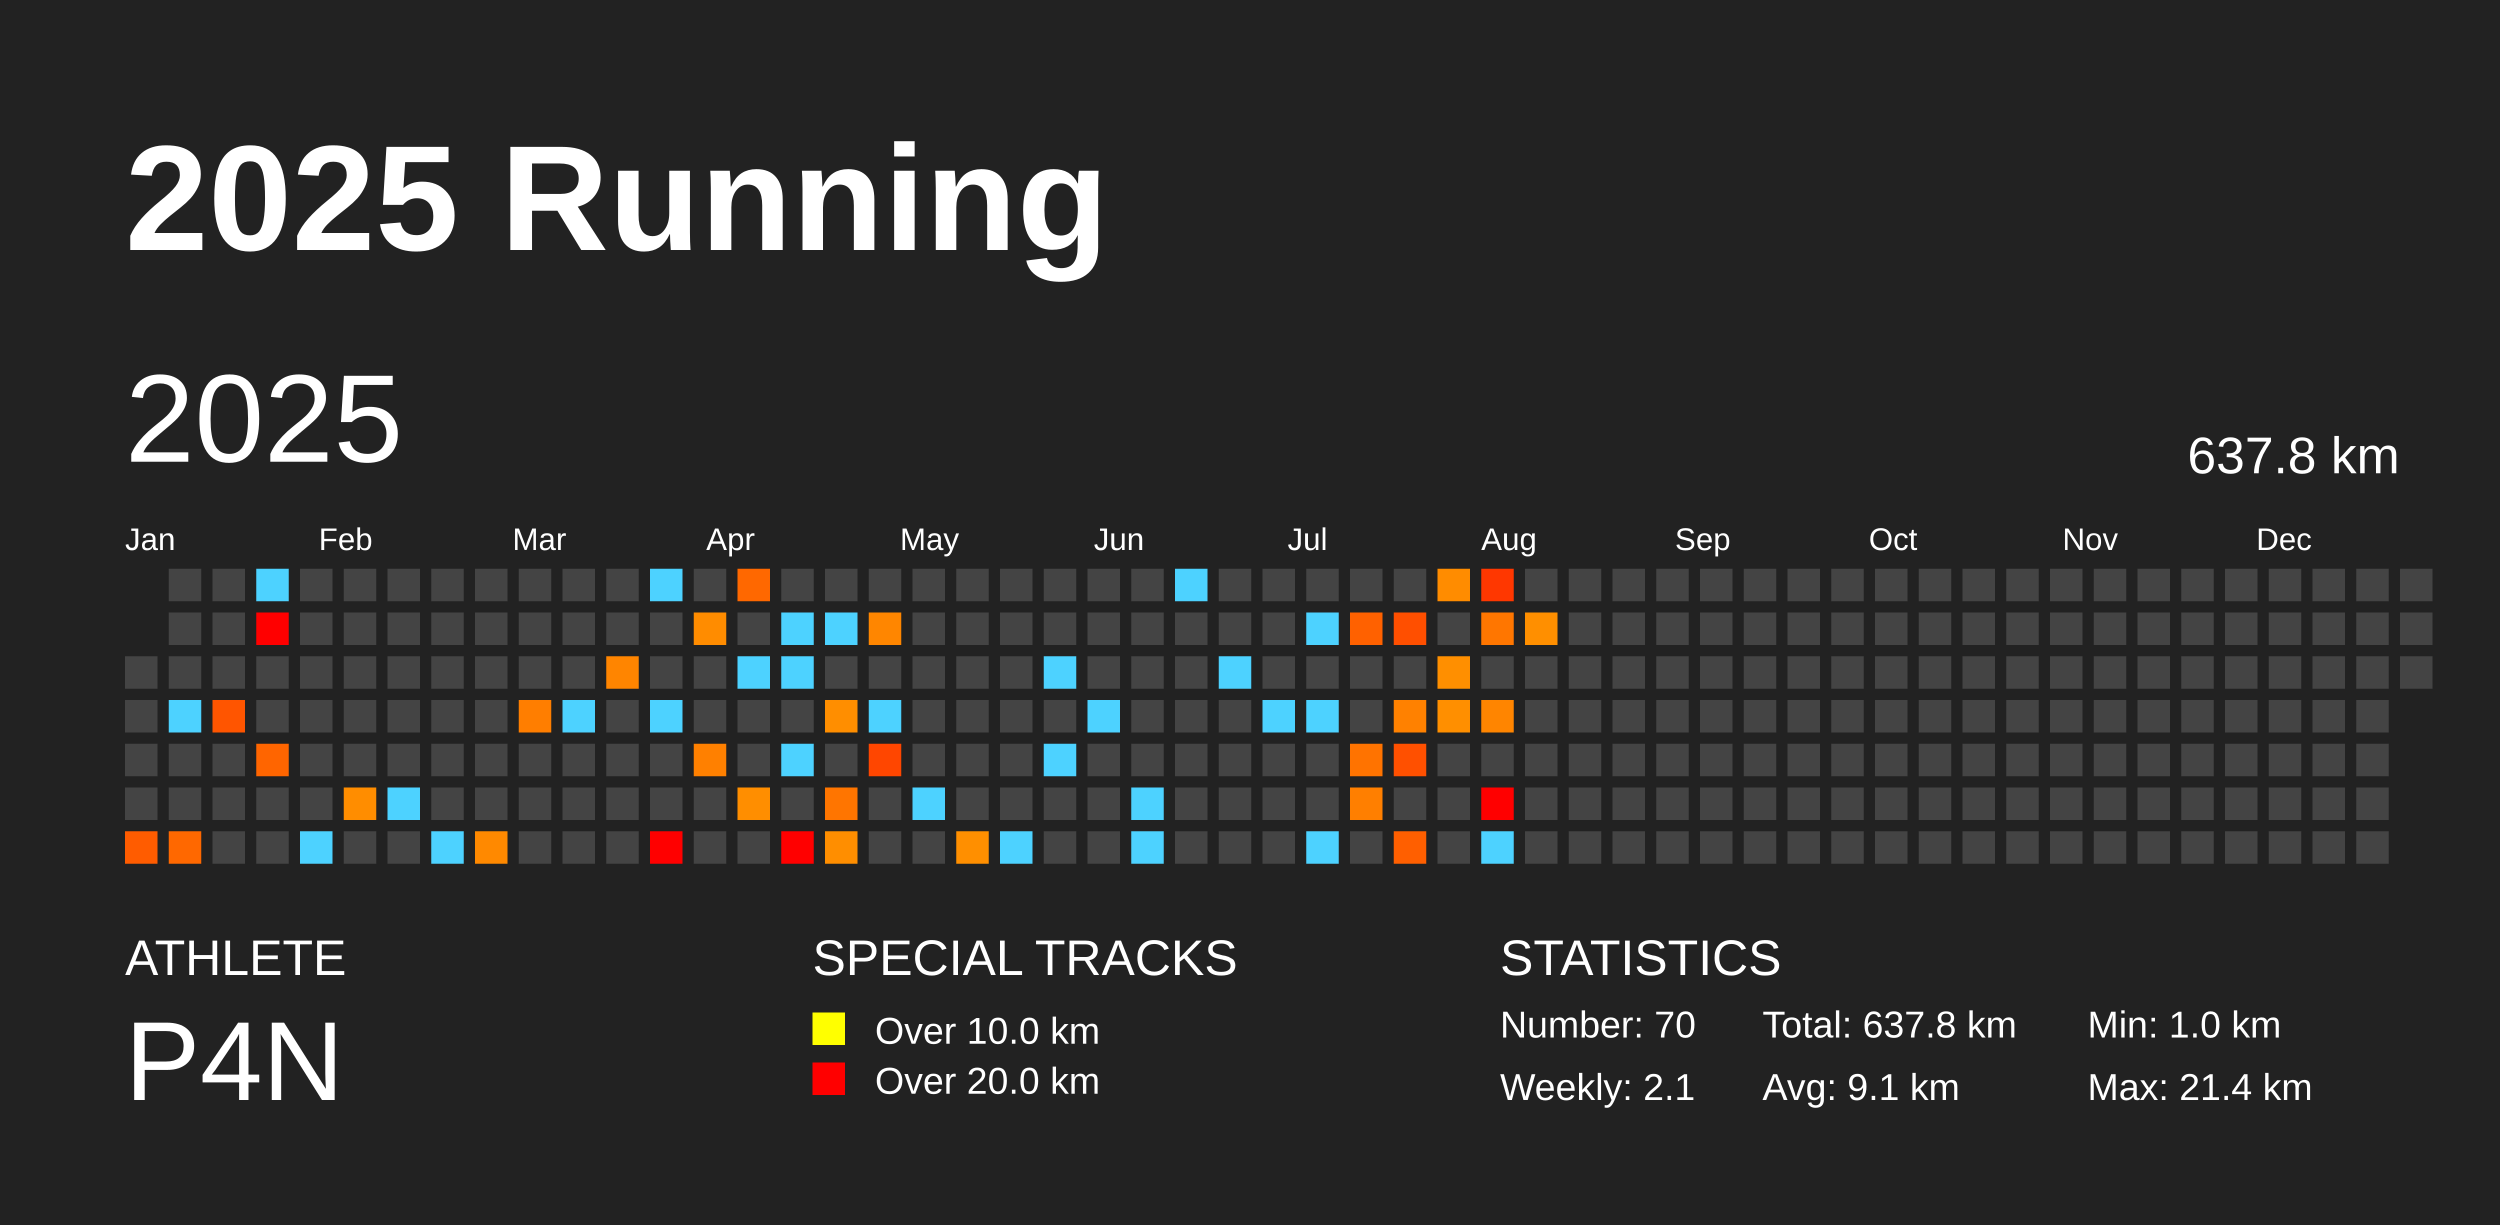
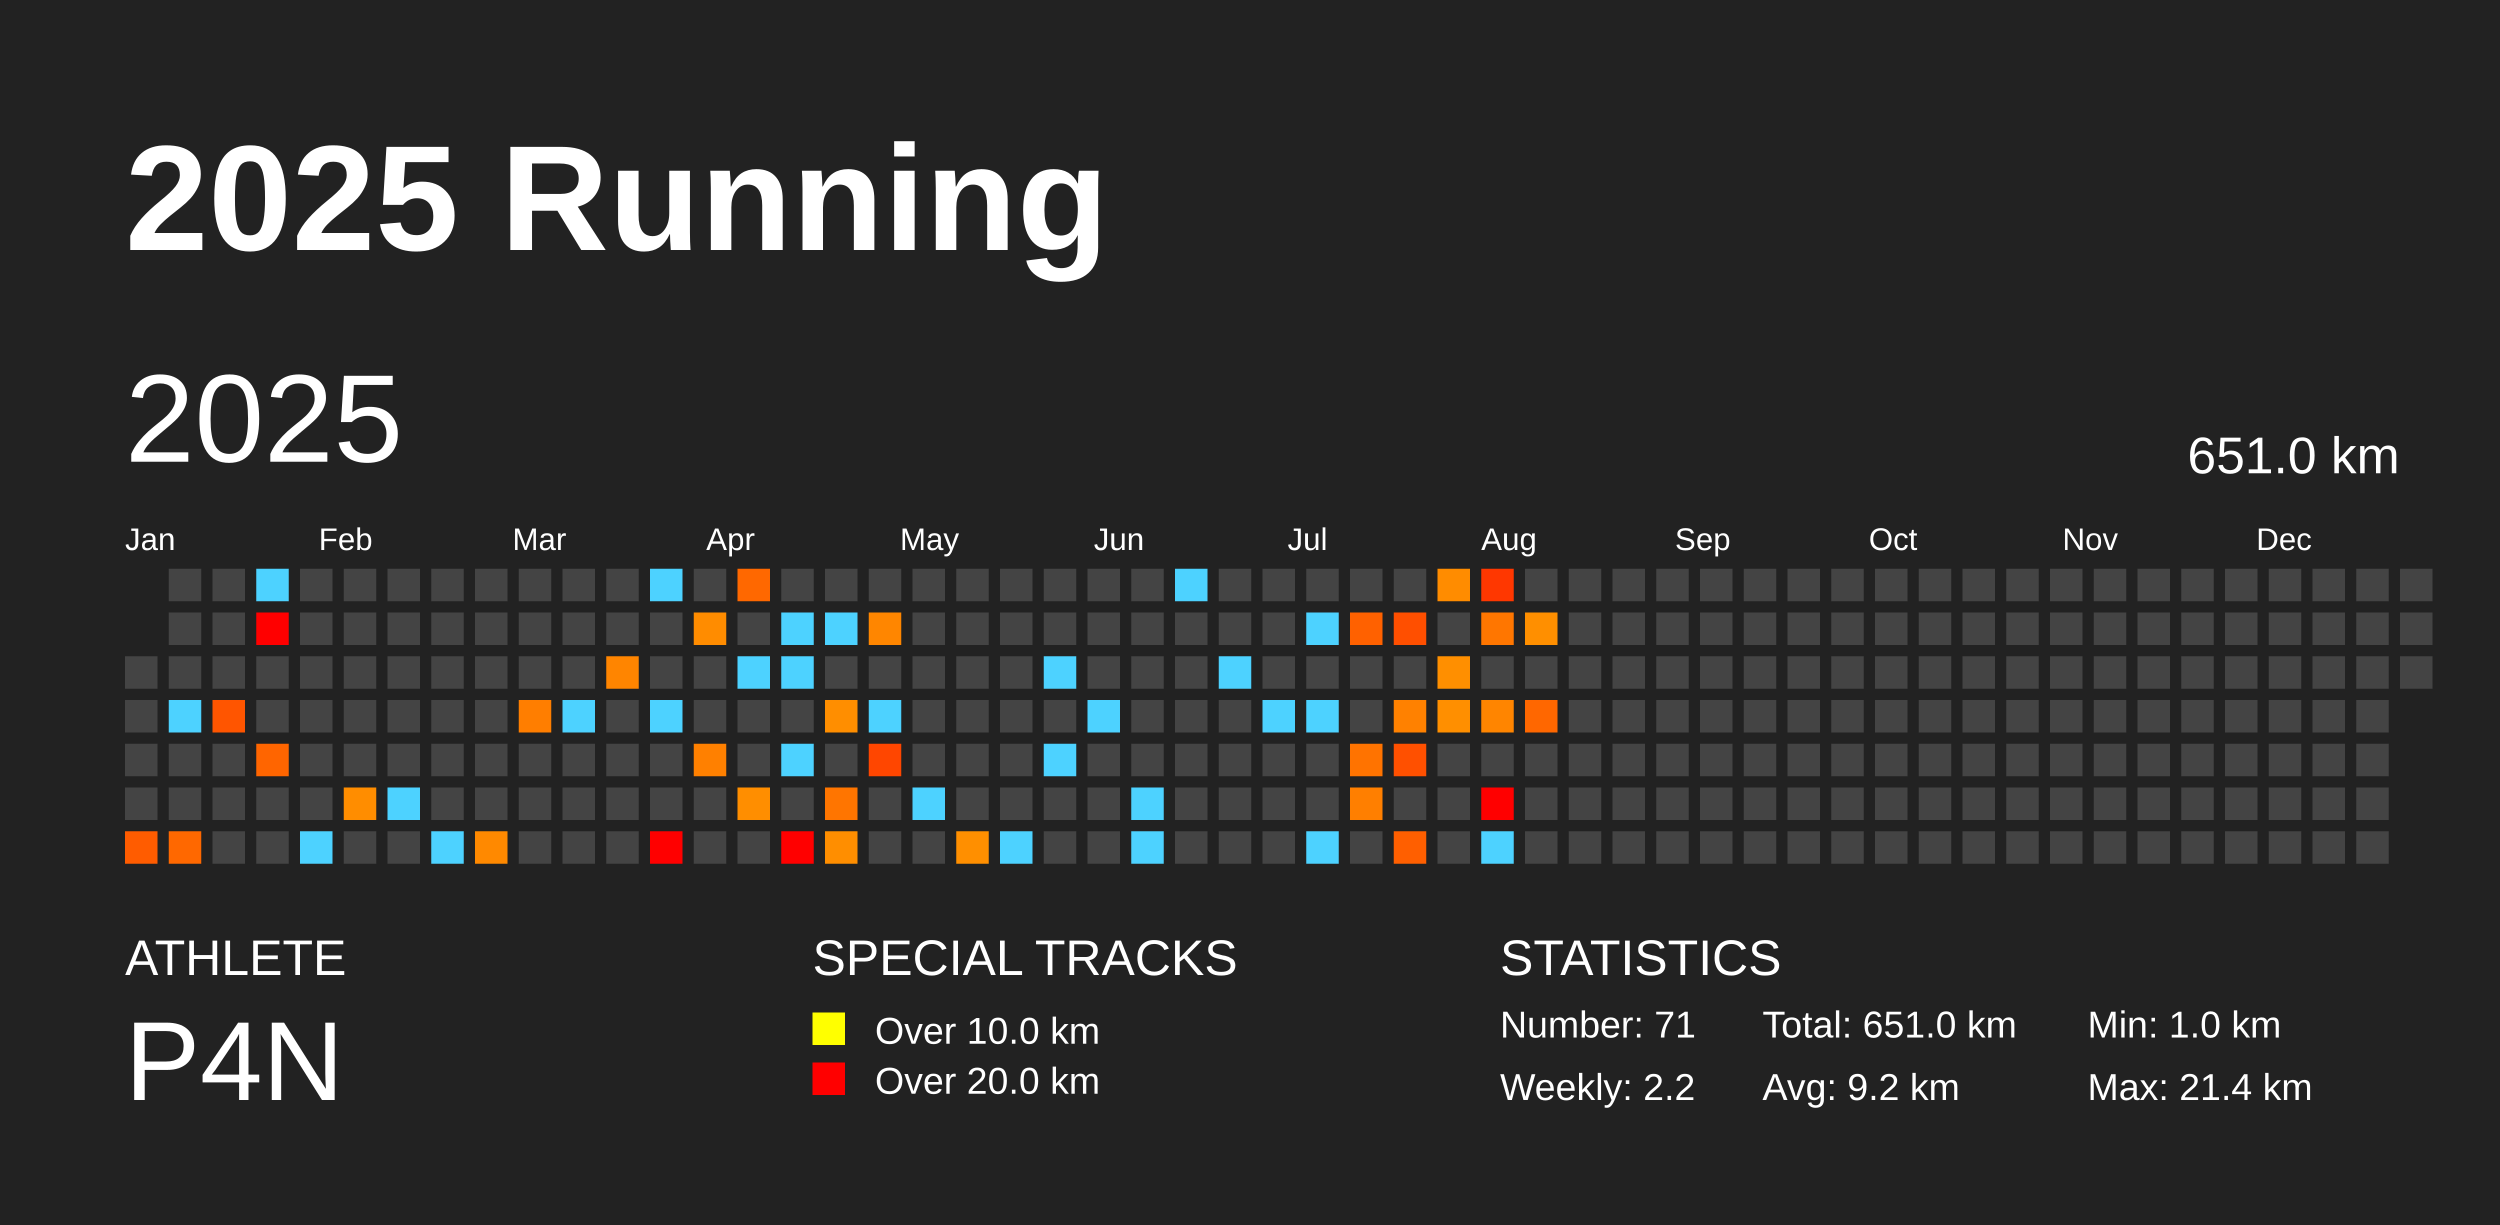
<svg xmlns="http://www.w3.org/2000/svg" baseProfile="full" height="98mm" version="1.1" viewBox="0,0,200,98" width="200mm">
  <defs />
  <rect fill="#222222" height="98" width="200" x="0" y="0" />
  <text fill="#FFFFFF" style="font-size:12px; font-family:Arial; font-weight:bold;" x="10" y="20">2025 Running</text>
  <text fill="#FFFFFF" style="font-size:4px; font-family:Arial" x="10" y="78">ATHLETE</text>
  <text fill="#FFFFFF" style="font-size:9px; font-family:Arial" x="10" y="88">P4N</text>
  <text fill="#FFFFFF" style="font-size:4px; font-family:Arial" x="65" y="78">SPECIAL TRACKS</text>
  <rect fill="yellow" height="2.6" width="2.6" x="65" y="81" />
  <text fill="#FFFFFF" style="font-size:3px; font-family:Arial" x="70" y="83.5">Over 10.0 km</text>
  <rect fill="red" height="2.6" width="2.6" x="65" y="85" />
  <text fill="#FFFFFF" style="font-size:3px; font-family:Arial" x="70" y="87.5">Over 20.0 km</text>
  <text fill="#FFFFFF" style="font-size:4px; font-family:Arial" x="120" y="78">STATISTICS</text>
-   <text fill="#FFFFFF" style="font-size:3px; font-family:Arial" x="120" y="83">Number: 70</text>
-   <text fill="#FFFFFF" style="font-size:3px; font-family:Arial" x="120" y="88">Weekly: 2.1</text>
-   <text fill="#FFFFFF" style="font-size:3px; font-family:Arial" x="141" y="83">Total: 637.8 km</text>
-   <text fill="#FFFFFF" style="font-size:3px; font-family:Arial" x="141" y="88">Avg: 9.1 km</text>
+   <text fill="#FFFFFF" style="font-size:3px; font-family:Arial" x="120" y="83">Number: 71</text>
+   <text fill="#FFFFFF" style="font-size:3px; font-family:Arial" x="120" y="88">Weekly: 2.2</text>
+   <text fill="#FFFFFF" style="font-size:3px; font-family:Arial" x="141" y="83">Total: 651.0 km</text>
+   <text fill="#FFFFFF" style="font-size:3px; font-family:Arial" x="141" y="88">Avg: 9.2 km</text>
  <text fill="#FFFFFF" style="font-size:3px; font-family:Arial" x="167" y="83">Min: 1.0 km</text>
  <text fill="#FFFFFF" style="font-size:3px; font-family:Arial" x="167" y="88">Max: 21.4 km</text>
  <text dominant-baseline="hanging" fill="#FFFFFF" style="font-size:10.0px; font-family:Arial;" x="10" y="30">2025</text>
-   <text dominant-baseline="hanging" fill="#FFFFFF" style="font-size:4.125px; font-family:Arial;" x="175" y="35">637.8 km</text>
+   <text dominant-baseline="hanging" fill="#FFFFFF" style="font-size:4.125px; font-family:Arial;" x="175" y="35">651.0 km</text>
  <text fill="#FFFFFF" style="font-size:2.5px; font-family:Arial" x="10.0" y="44">Jan</text>
  <text fill="#FFFFFF" style="font-size:2.5px; font-family:Arial" x="25.5" y="44">Feb</text>
  <text fill="#FFFFFF" style="font-size:2.5px; font-family:Arial" x="41.0" y="44">Mar</text>
  <text fill="#FFFFFF" style="font-size:2.5px; font-family:Arial" x="56.5" y="44">Apr</text>
  <text fill="#FFFFFF" style="font-size:2.5px; font-family:Arial" x="72.0" y="44">May</text>
  <text fill="#FFFFFF" style="font-size:2.5px; font-family:Arial" x="87.5" y="44">Jun</text>
  <text fill="#FFFFFF" style="font-size:2.5px; font-family:Arial" x="103.0" y="44">Jul</text>
  <text fill="#FFFFFF" style="font-size:2.5px; font-family:Arial" x="118.5" y="44">Aug</text>
  <text fill="#FFFFFF" style="font-size:2.5px; font-family:Arial" x="134.0" y="44">Sep</text>
  <text fill="#FFFFFF" style="font-size:2.5px; font-family:Arial" x="149.5" y="44">Oct</text>
  <text fill="#FFFFFF" style="font-size:2.5px; font-family:Arial" x="165.0" y="44">Nov</text>
  <text fill="#FFFFFF" style="font-size:2.5px; font-family:Arial" x="180.5" y="44">Dec</text>
  <rect fill="#444444" height="2.6" width="2.6" x="10.0" y="52.5" />
  <rect fill="#444444" height="2.6" width="2.6" x="10.0" y="56.0" />
  <rect fill="#444444" height="2.6" width="2.6" x="10.0" y="59.5" />
  <rect fill="#444444" height="2.6" width="2.6" x="10.0" y="63.0" />
  <rect fill="#ff5c00" height="2.6" width="2.6" x="10.0" y="66.5" />
  <rect fill="#444444" height="2.6" width="2.6" x="13.5" y="45.5" />
  <rect fill="#444444" height="2.6" width="2.6" x="13.5" y="49.0" />
  <rect fill="#444444" height="2.6" width="2.6" x="13.5" y="52.5" />
  <rect fill="#4dd2ff" height="2.6" width="2.6" x="13.5" y="56.0" />
  <rect fill="#444444" height="2.6" width="2.6" x="13.5" y="59.5" />
  <rect fill="#444444" height="2.6" width="2.6" x="13.5" y="63.0" />
  <rect fill="#ff6800" height="2.6" width="2.6" x="13.5" y="66.5" />
  <rect fill="#444444" height="2.6" width="2.6" x="17.0" y="45.5" />
  <rect fill="#444444" height="2.6" width="2.6" x="17.0" y="49.0" />
  <rect fill="#444444" height="2.6" width="2.6" x="17.0" y="52.5" />
  <rect fill="#ff5500" height="2.6" width="2.6" x="17.0" y="56.0" />
  <rect fill="#444444" height="2.6" width="2.6" x="17.0" y="59.5" />
  <rect fill="#444444" height="2.6" width="2.6" x="17.0" y="63.0" />
  <rect fill="#444444" height="2.6" width="2.6" x="17.0" y="66.5" />
  <rect fill="#4dd2ff" height="2.6" width="2.6" x="20.5" y="45.5" />
  <rect fill="red" height="2.6" width="2.6" x="20.5" y="49.0" />
  <rect fill="#444444" height="2.6" width="2.6" x="20.5" y="52.5" />
  <rect fill="#444444" height="2.6" width="2.6" x="20.5" y="56.0" />
  <rect fill="#ff6500" height="2.6" width="2.6" x="20.5" y="59.5" />
  <rect fill="#444444" height="2.6" width="2.6" x="20.5" y="63.0" />
  <rect fill="#444444" height="2.6" width="2.6" x="20.5" y="66.5" />
  <rect fill="#444444" height="2.6" width="2.6" x="24.0" y="45.5" />
  <rect fill="#444444" height="2.6" width="2.6" x="24.0" y="49.0" />
  <rect fill="#444444" height="2.6" width="2.6" x="24.0" y="52.5" />
  <rect fill="#444444" height="2.6" width="2.6" x="24.0" y="56.0" />
  <rect fill="#444444" height="2.6" width="2.6" x="24.0" y="59.5" />
  <rect fill="#444444" height="2.6" width="2.6" x="24.0" y="63.0" />
  <rect fill="#4dd2ff" height="2.6" width="2.6" x="24.0" y="66.5" />
  <rect fill="#444444" height="2.6" width="2.6" x="27.5" y="45.5" />
  <rect fill="#444444" height="2.6" width="2.6" x="27.5" y="49.0" />
  <rect fill="#444444" height="2.6" width="2.6" x="27.5" y="52.5" />
  <rect fill="#444444" height="2.6" width="2.6" x="27.5" y="56.0" />
  <rect fill="#444444" height="2.6" width="2.6" x="27.5" y="59.5" />
  <rect fill="#ff8d00" height="2.6" width="2.6" x="27.5" y="63.0" />
  <rect fill="#444444" height="2.6" width="2.6" x="27.5" y="66.5" />
  <rect fill="#444444" height="2.6" width="2.6" x="31.0" y="45.5" />
  <rect fill="#444444" height="2.6" width="2.6" x="31.0" y="49.0" />
  <rect fill="#444444" height="2.6" width="2.6" x="31.0" y="52.5" />
  <rect fill="#444444" height="2.6" width="2.6" x="31.0" y="56.0" />
  <rect fill="#444444" height="2.6" width="2.6" x="31.0" y="59.5" />
  <rect fill="#4dd2ff" height="2.6" width="2.6" x="31.0" y="63.0" />
  <rect fill="#444444" height="2.6" width="2.6" x="31.0" y="66.5" />
  <rect fill="#444444" height="2.6" width="2.6" x="34.5" y="45.5" />
  <rect fill="#444444" height="2.6" width="2.6" x="34.5" y="49.0" />
  <rect fill="#444444" height="2.6" width="2.6" x="34.5" y="52.5" />
  <rect fill="#444444" height="2.6" width="2.6" x="34.5" y="56.0" />
  <rect fill="#444444" height="2.6" width="2.6" x="34.5" y="59.5" />
  <rect fill="#444444" height="2.6" width="2.6" x="34.5" y="63.0" />
  <rect fill="#4dd2ff" height="2.6" width="2.6" x="34.5" y="66.5" />
  <rect fill="#444444" height="2.6" width="2.6" x="38.0" y="45.5" />
  <rect fill="#444444" height="2.6" width="2.6" x="38.0" y="49.0" />
  <rect fill="#444444" height="2.6" width="2.6" x="38.0" y="52.5" />
  <rect fill="#444444" height="2.6" width="2.6" x="38.0" y="56.0" />
  <rect fill="#444444" height="2.6" width="2.6" x="38.0" y="59.5" />
  <rect fill="#444444" height="2.6" width="2.6" x="38.0" y="63.0" />
  <rect fill="#ff8900" height="2.6" width="2.6" x="38.0" y="66.5" />
  <rect fill="#444444" height="2.6" width="2.6" x="41.5" y="45.5" />
  <rect fill="#444444" height="2.6" width="2.6" x="41.5" y="49.0" />
  <rect fill="#444444" height="2.6" width="2.6" x="41.5" y="52.5" />
  <rect fill="#ff7e00" height="2.6" width="2.6" x="41.5" y="56.0" />
  <rect fill="#444444" height="2.6" width="2.6" x="41.5" y="59.5" />
  <rect fill="#444444" height="2.6" width="2.6" x="41.5" y="63.0" />
  <rect fill="#444444" height="2.6" width="2.6" x="41.5" y="66.5" />
  <rect fill="#444444" height="2.6" width="2.6" x="45.0" y="45.5" />
  <rect fill="#444444" height="2.6" width="2.6" x="45.0" y="49.0" />
  <rect fill="#444444" height="2.6" width="2.6" x="45.0" y="52.5" />
  <rect fill="#4dd2ff" height="2.6" width="2.6" x="45.0" y="56.0" />
  <rect fill="#444444" height="2.6" width="2.6" x="45.0" y="59.5" />
  <rect fill="#444444" height="2.6" width="2.6" x="45.0" y="63.0" />
  <rect fill="#444444" height="2.6" width="2.6" x="45.0" y="66.5" />
  <rect fill="#444444" height="2.6" width="2.6" x="48.5" y="45.5" />
  <rect fill="#444444" height="2.6" width="2.6" x="48.5" y="49.0" />
  <rect fill="#ff8500" height="2.6" width="2.6" x="48.5" y="52.5" />
  <rect fill="#444444" height="2.6" width="2.6" x="48.5" y="56.0" />
  <rect fill="#444444" height="2.6" width="2.6" x="48.5" y="59.5" />
  <rect fill="#444444" height="2.6" width="2.6" x="48.5" y="63.0" />
  <rect fill="#444444" height="2.6" width="2.6" x="48.5" y="66.5" />
  <rect fill="#4dd2ff" height="2.6" width="2.6" x="52.0" y="45.5" />
  <rect fill="#444444" height="2.6" width="2.6" x="52.0" y="49.0" />
  <rect fill="#444444" height="2.6" width="2.6" x="52.0" y="52.5" />
  <rect fill="#4dd2ff" height="2.6" width="2.6" x="52.0" y="56.0" />
  <rect fill="#444444" height="2.6" width="2.6" x="52.0" y="59.5" />
  <rect fill="#444444" height="2.6" width="2.6" x="52.0" y="63.0" />
  <rect fill="red" height="2.6" width="2.6" x="52.0" y="66.5" />
  <rect fill="#444444" height="2.6" width="2.6" x="55.5" y="45.5" />
  <rect fill="#ff8c00" height="2.6" width="2.6" x="55.5" y="49.0" />
  <rect fill="#444444" height="2.6" width="2.6" x="55.5" y="52.5" />
  <rect fill="#444444" height="2.6" width="2.6" x="55.5" y="56.0" />
  <rect fill="#ff8000" height="2.6" width="2.6" x="55.5" y="59.5" />
  <rect fill="#444444" height="2.6" width="2.6" x="55.5" y="63.0" />
  <rect fill="#444444" height="2.6" width="2.6" x="55.5" y="66.5" />
  <rect fill="#ff6800" height="2.6" width="2.6" x="59.0" y="45.5" />
  <rect fill="#444444" height="2.6" width="2.6" x="59.0" y="49.0" />
  <rect fill="#4dd2ff" height="2.6" width="2.6" x="59.0" y="52.5" />
  <rect fill="#444444" height="2.6" width="2.6" x="59.0" y="56.0" />
  <rect fill="#444444" height="2.6" width="2.6" x="59.0" y="59.5" />
  <rect fill="#ff8e00" height="2.6" width="2.6" x="59.0" y="63.0" />
  <rect fill="#444444" height="2.6" width="2.6" x="59.0" y="66.5" />
  <rect fill="#444444" height="2.6" width="2.6" x="62.5" y="45.5" />
  <rect fill="#4dd2ff" height="2.6" width="2.6" x="62.5" y="49.0" />
  <rect fill="#4dd2ff" height="2.6" width="2.6" x="62.5" y="52.5" />
  <rect fill="#444444" height="2.6" width="2.6" x="62.5" y="56.0" />
  <rect fill="#4dd2ff" height="2.6" width="2.6" x="62.5" y="59.5" />
  <rect fill="#444444" height="2.6" width="2.6" x="62.5" y="63.0" />
  <rect fill="red" height="2.6" width="2.6" x="62.5" y="66.5" />
  <rect fill="#444444" height="2.6" width="2.6" x="66.0" y="45.5" />
  <rect fill="#4dd2ff" height="2.6" width="2.6" x="66.0" y="49.0" />
  <rect fill="#444444" height="2.6" width="2.6" x="66.0" y="52.5" />
  <rect fill="#ff8e00" height="2.6" width="2.6" x="66.0" y="56.0" />
  <rect fill="#444444" height="2.6" width="2.6" x="66.0" y="59.5" />
  <rect fill="#ff7500" height="2.6" width="2.6" x="66.0" y="63.0" />
  <rect fill="#ff8e00" height="2.6" width="2.6" x="66.0" y="66.5" />
  <rect fill="#444444" height="2.6" width="2.6" x="69.5" y="45.5" />
  <rect fill="#ff8600" height="2.6" width="2.6" x="69.5" y="49.0" />
  <rect fill="#444444" height="2.6" width="2.6" x="69.5" y="52.5" />
  <rect fill="#4dd2ff" height="2.6" width="2.6" x="69.5" y="56.0" />
  <rect fill="#ff4600" height="2.6" width="2.6" x="69.5" y="59.5" />
  <rect fill="#444444" height="2.6" width="2.6" x="69.5" y="63.0" />
  <rect fill="#444444" height="2.6" width="2.6" x="69.5" y="66.5" />
  <rect fill="#444444" height="2.6" width="2.6" x="73.0" y="45.5" />
  <rect fill="#444444" height="2.6" width="2.6" x="73.0" y="49.0" />
  <rect fill="#444444" height="2.6" width="2.6" x="73.0" y="52.5" />
  <rect fill="#444444" height="2.6" width="2.6" x="73.0" y="56.0" />
  <rect fill="#444444" height="2.6" width="2.6" x="73.0" y="59.5" />
  <rect fill="#4dd2ff" height="2.6" width="2.6" x="73.0" y="63.0" />
  <rect fill="#444444" height="2.6" width="2.6" x="73.0" y="66.5" />
  <rect fill="#444444" height="2.6" width="2.6" x="76.5" y="45.5" />
  <rect fill="#444444" height="2.6" width="2.6" x="76.5" y="49.0" />
  <rect fill="#444444" height="2.6" width="2.6" x="76.5" y="52.5" />
  <rect fill="#444444" height="2.6" width="2.6" x="76.5" y="56.0" />
  <rect fill="#444444" height="2.6" width="2.6" x="76.5" y="59.5" />
  <rect fill="#444444" height="2.6" width="2.6" x="76.5" y="63.0" />
  <rect fill="#ff8f00" height="2.6" width="2.6" x="76.5" y="66.5" />
  <rect fill="#444444" height="2.6" width="2.6" x="80.0" y="45.5" />
  <rect fill="#444444" height="2.6" width="2.6" x="80.0" y="49.0" />
  <rect fill="#444444" height="2.6" width="2.6" x="80.0" y="52.5" />
  <rect fill="#444444" height="2.6" width="2.6" x="80.0" y="56.0" />
  <rect fill="#444444" height="2.6" width="2.6" x="80.0" y="59.5" />
  <rect fill="#444444" height="2.6" width="2.6" x="80.0" y="63.0" />
  <rect fill="#4dd2ff" height="2.6" width="2.6" x="80.0" y="66.5" />
  <rect fill="#444444" height="2.6" width="2.6" x="83.5" y="45.5" />
  <rect fill="#444444" height="2.6" width="2.6" x="83.5" y="49.0" />
  <rect fill="#4dd2ff" height="2.6" width="2.6" x="83.5" y="52.5" />
  <rect fill="#444444" height="2.6" width="2.6" x="83.5" y="56.0" />
  <rect fill="#4dd2ff" height="2.6" width="2.6" x="83.5" y="59.5" />
  <rect fill="#444444" height="2.6" width="2.6" x="83.5" y="63.0" />
  <rect fill="#444444" height="2.6" width="2.6" x="83.5" y="66.5" />
  <rect fill="#444444" height="2.6" width="2.6" x="87.0" y="45.5" />
  <rect fill="#444444" height="2.6" width="2.6" x="87.0" y="49.0" />
  <rect fill="#444444" height="2.6" width="2.6" x="87.0" y="52.5" />
  <rect fill="#4dd2ff" height="2.6" width="2.6" x="87.0" y="56.0" />
  <rect fill="#444444" height="2.6" width="2.6" x="87.0" y="59.5" />
  <rect fill="#444444" height="2.6" width="2.6" x="87.0" y="63.0" />
  <rect fill="#444444" height="2.6" width="2.6" x="87.0" y="66.5" />
  <rect fill="#444444" height="2.6" width="2.6" x="90.5" y="45.5" />
  <rect fill="#444444" height="2.6" width="2.6" x="90.5" y="49.0" />
  <rect fill="#444444" height="2.6" width="2.6" x="90.5" y="52.5" />
  <rect fill="#444444" height="2.6" width="2.6" x="90.5" y="56.0" />
  <rect fill="#444444" height="2.6" width="2.6" x="90.5" y="59.5" />
  <rect fill="#4dd2ff" height="2.6" width="2.6" x="90.5" y="63.0" />
  <rect fill="#4dd2ff" height="2.6" width="2.6" x="90.5" y="66.5" />
  <rect fill="#4dd2ff" height="2.6" width="2.6" x="94.0" y="45.5" />
  <rect fill="#444444" height="2.6" width="2.6" x="94.0" y="49.0" />
  <rect fill="#444444" height="2.6" width="2.6" x="94.0" y="52.5" />
  <rect fill="#444444" height="2.6" width="2.6" x="94.0" y="56.0" />
  <rect fill="#444444" height="2.6" width="2.6" x="94.0" y="59.5" />
  <rect fill="#444444" height="2.6" width="2.6" x="94.0" y="63.0" />
  <rect fill="#444444" height="2.6" width="2.6" x="94.0" y="66.5" />
  <rect fill="#444444" height="2.6" width="2.6" x="97.5" y="45.5" />
  <rect fill="#444444" height="2.6" width="2.6" x="97.5" y="49.0" />
  <rect fill="#4dd2ff" height="2.6" width="2.6" x="97.5" y="52.5" />
  <rect fill="#444444" height="2.6" width="2.6" x="97.5" y="56.0" />
  <rect fill="#444444" height="2.6" width="2.6" x="97.5" y="59.5" />
  <rect fill="#444444" height="2.6" width="2.6" x="97.5" y="63.0" />
  <rect fill="#444444" height="2.6" width="2.6" x="97.5" y="66.5" />
  <rect fill="#444444" height="2.6" width="2.6" x="101.0" y="45.5" />
  <rect fill="#444444" height="2.6" width="2.6" x="101.0" y="49.0" />
  <rect fill="#444444" height="2.6" width="2.6" x="101.0" y="52.5" />
  <rect fill="#4dd2ff" height="2.6" width="2.6" x="101.0" y="56.0" />
  <rect fill="#444444" height="2.6" width="2.6" x="101.0" y="59.5" />
  <rect fill="#444444" height="2.6" width="2.6" x="101.0" y="63.0" />
  <rect fill="#444444" height="2.6" width="2.6" x="101.0" y="66.5" />
  <rect fill="#444444" height="2.6" width="2.6" x="104.5" y="45.5" />
  <rect fill="#4dd2ff" height="2.6" width="2.6" x="104.5" y="49.0" />
  <rect fill="#444444" height="2.6" width="2.6" x="104.5" y="52.5" />
  <rect fill="#4dd2ff" height="2.6" width="2.6" x="104.5" y="56.0" />
  <rect fill="#444444" height="2.6" width="2.6" x="104.5" y="59.5" />
  <rect fill="#444444" height="2.6" width="2.6" x="104.5" y="63.0" />
  <rect fill="#4dd2ff" height="2.6" width="2.6" x="104.5" y="66.5" />
  <rect fill="#444444" height="2.6" width="2.6" x="108.0" y="45.5" />
  <rect fill="#ff6100" height="2.6" width="2.6" x="108.0" y="49.0" />
  <rect fill="#444444" height="2.6" width="2.6" x="108.0" y="52.5" />
  <rect fill="#444444" height="2.6" width="2.6" x="108.0" y="56.0" />
  <rect fill="#ff7300" height="2.6" width="2.6" x="108.0" y="59.5" />
  <rect fill="#ff7f00" height="2.6" width="2.6" x="108.0" y="63.0" />
  <rect fill="#444444" height="2.6" width="2.6" x="108.0" y="66.5" />
  <rect fill="#444444" height="2.6" width="2.6" x="111.5" y="45.5" />
  <rect fill="#ff4f00" height="2.6" width="2.6" x="111.5" y="49.0" />
  <rect fill="#444444" height="2.6" width="2.6" x="111.5" y="52.5" />
  <rect fill="#ff8100" height="2.6" width="2.6" x="111.5" y="56.0" />
  <rect fill="#ff5000" height="2.6" width="2.6" x="111.5" y="59.5" />
  <rect fill="#444444" height="2.6" width="2.6" x="111.5" y="63.0" />
  <rect fill="#ff5f00" height="2.6" width="2.6" x="111.5" y="66.5" />
  <rect fill="#ff8c00" height="2.6" width="2.6" x="115.0" y="45.5" />
  <rect fill="#444444" height="2.6" width="2.6" x="115.0" y="49.0" />
  <rect fill="#ff8f00" height="2.6" width="2.6" x="115.0" y="52.5" />
  <rect fill="#ff8f00" height="2.6" width="2.6" x="115.0" y="56.0" />
  <rect fill="#444444" height="2.6" width="2.6" x="115.0" y="59.5" />
  <rect fill="#444444" height="2.6" width="2.6" x="115.0" y="63.0" />
  <rect fill="#444444" height="2.6" width="2.6" x="115.0" y="66.5" />
  <rect fill="#ff3700" height="2.6" width="2.6" x="118.5" y="45.5" />
  <rect fill="#ff7600" height="2.6" width="2.6" x="118.5" y="49.0" />
  <rect fill="#444444" height="2.6" width="2.6" x="118.5" y="52.5" />
  <rect fill="#ff8500" height="2.6" width="2.6" x="118.5" y="56.0" />
  <rect fill="#444444" height="2.6" width="2.6" x="118.5" y="59.5" />
  <rect fill="red" height="2.6" width="2.6" x="118.5" y="63.0" />
  <rect fill="#4dd2ff" height="2.6" width="2.6" x="118.5" y="66.5" />
  <rect fill="#444444" height="2.6" width="2.6" x="122.0" y="45.5" />
  <rect fill="#ff8f00" height="2.6" width="2.6" x="122.0" y="49.0" />
  <rect fill="#444444" height="2.6" width="2.6" x="122.0" y="52.5" />
-   <rect fill="#444444" height="2.6" width="2.6" x="122.0" y="56.0" />
+   <rect fill="#ff6700" height="2.6" width="2.6" x="122.0" y="56.0" />
  <rect fill="#444444" height="2.6" width="2.6" x="122.0" y="59.5" />
  <rect fill="#444444" height="2.6" width="2.6" x="122.0" y="63.0" />
  <rect fill="#444444" height="2.6" width="2.6" x="122.0" y="66.5" />
  <rect fill="#444444" height="2.6" width="2.6" x="125.5" y="45.5" />
  <rect fill="#444444" height="2.6" width="2.6" x="125.5" y="49.0" />
  <rect fill="#444444" height="2.6" width="2.6" x="125.5" y="52.5" />
  <rect fill="#444444" height="2.6" width="2.6" x="125.5" y="56.0" />
  <rect fill="#444444" height="2.6" width="2.6" x="125.5" y="59.5" />
  <rect fill="#444444" height="2.6" width="2.6" x="125.5" y="63.0" />
  <rect fill="#444444" height="2.6" width="2.6" x="125.5" y="66.5" />
  <rect fill="#444444" height="2.6" width="2.6" x="129.0" y="45.5" />
  <rect fill="#444444" height="2.6" width="2.6" x="129.0" y="49.0" />
  <rect fill="#444444" height="2.6" width="2.6" x="129.0" y="52.5" />
  <rect fill="#444444" height="2.6" width="2.6" x="129.0" y="56.0" />
  <rect fill="#444444" height="2.6" width="2.6" x="129.0" y="59.5" />
  <rect fill="#444444" height="2.6" width="2.6" x="129.0" y="63.0" />
  <rect fill="#444444" height="2.6" width="2.6" x="129.0" y="66.5" />
  <rect fill="#444444" height="2.6" width="2.6" x="132.5" y="45.5" />
  <rect fill="#444444" height="2.6" width="2.6" x="132.5" y="49.0" />
  <rect fill="#444444" height="2.6" width="2.6" x="132.5" y="52.5" />
  <rect fill="#444444" height="2.6" width="2.6" x="132.5" y="56.0" />
  <rect fill="#444444" height="2.6" width="2.6" x="132.5" y="59.5" />
  <rect fill="#444444" height="2.6" width="2.6" x="132.5" y="63.0" />
  <rect fill="#444444" height="2.6" width="2.6" x="132.5" y="66.5" />
  <rect fill="#444444" height="2.6" width="2.6" x="136.0" y="45.5" />
  <rect fill="#444444" height="2.6" width="2.6" x="136.0" y="49.0" />
  <rect fill="#444444" height="2.6" width="2.6" x="136.0" y="52.5" />
  <rect fill="#444444" height="2.6" width="2.6" x="136.0" y="56.0" />
  <rect fill="#444444" height="2.6" width="2.6" x="136.0" y="59.5" />
  <rect fill="#444444" height="2.6" width="2.6" x="136.0" y="63.0" />
  <rect fill="#444444" height="2.6" width="2.6" x="136.0" y="66.5" />
  <rect fill="#444444" height="2.6" width="2.6" x="139.5" y="45.5" />
  <rect fill="#444444" height="2.6" width="2.6" x="139.5" y="49.0" />
  <rect fill="#444444" height="2.6" width="2.6" x="139.5" y="52.5" />
  <rect fill="#444444" height="2.6" width="2.6" x="139.5" y="56.0" />
  <rect fill="#444444" height="2.6" width="2.6" x="139.5" y="59.5" />
  <rect fill="#444444" height="2.6" width="2.6" x="139.5" y="63.0" />
  <rect fill="#444444" height="2.6" width="2.6" x="139.5" y="66.5" />
  <rect fill="#444444" height="2.6" width="2.6" x="143.0" y="45.5" />
  <rect fill="#444444" height="2.6" width="2.6" x="143.0" y="49.0" />
  <rect fill="#444444" height="2.6" width="2.6" x="143.0" y="52.5" />
  <rect fill="#444444" height="2.6" width="2.6" x="143.0" y="56.0" />
  <rect fill="#444444" height="2.6" width="2.6" x="143.0" y="59.5" />
  <rect fill="#444444" height="2.6" width="2.6" x="143.0" y="63.0" />
  <rect fill="#444444" height="2.6" width="2.6" x="143.0" y="66.5" />
  <rect fill="#444444" height="2.6" width="2.6" x="146.5" y="45.5" />
  <rect fill="#444444" height="2.6" width="2.6" x="146.5" y="49.0" />
  <rect fill="#444444" height="2.6" width="2.6" x="146.5" y="52.5" />
  <rect fill="#444444" height="2.6" width="2.6" x="146.5" y="56.0" />
  <rect fill="#444444" height="2.6" width="2.6" x="146.5" y="59.5" />
  <rect fill="#444444" height="2.6" width="2.6" x="146.5" y="63.0" />
  <rect fill="#444444" height="2.6" width="2.6" x="146.5" y="66.5" />
  <rect fill="#444444" height="2.6" width="2.6" x="150.0" y="45.5" />
  <rect fill="#444444" height="2.6" width="2.6" x="150.0" y="49.0" />
  <rect fill="#444444" height="2.6" width="2.6" x="150.0" y="52.5" />
  <rect fill="#444444" height="2.6" width="2.6" x="150.0" y="56.0" />
  <rect fill="#444444" height="2.6" width="2.6" x="150.0" y="59.5" />
  <rect fill="#444444" height="2.6" width="2.6" x="150.0" y="63.0" />
  <rect fill="#444444" height="2.6" width="2.6" x="150.0" y="66.5" />
  <rect fill="#444444" height="2.6" width="2.6" x="153.5" y="45.5" />
  <rect fill="#444444" height="2.6" width="2.6" x="153.5" y="49.0" />
  <rect fill="#444444" height="2.6" width="2.6" x="153.5" y="52.5" />
  <rect fill="#444444" height="2.6" width="2.6" x="153.5" y="56.0" />
  <rect fill="#444444" height="2.6" width="2.6" x="153.5" y="59.5" />
  <rect fill="#444444" height="2.6" width="2.6" x="153.5" y="63.0" />
  <rect fill="#444444" height="2.6" width="2.6" x="153.5" y="66.5" />
  <rect fill="#444444" height="2.6" width="2.6" x="157.0" y="45.5" />
  <rect fill="#444444" height="2.6" width="2.6" x="157.0" y="49.0" />
  <rect fill="#444444" height="2.6" width="2.6" x="157.0" y="52.5" />
  <rect fill="#444444" height="2.6" width="2.6" x="157.0" y="56.0" />
  <rect fill="#444444" height="2.6" width="2.6" x="157.0" y="59.5" />
  <rect fill="#444444" height="2.6" width="2.6" x="157.0" y="63.0" />
  <rect fill="#444444" height="2.6" width="2.6" x="157.0" y="66.5" />
  <rect fill="#444444" height="2.6" width="2.6" x="160.5" y="45.5" />
  <rect fill="#444444" height="2.6" width="2.6" x="160.5" y="49.0" />
  <rect fill="#444444" height="2.6" width="2.6" x="160.5" y="52.5" />
  <rect fill="#444444" height="2.6" width="2.6" x="160.5" y="56.0" />
  <rect fill="#444444" height="2.6" width="2.6" x="160.5" y="59.5" />
  <rect fill="#444444" height="2.6" width="2.6" x="160.5" y="63.0" />
  <rect fill="#444444" height="2.6" width="2.6" x="160.5" y="66.5" />
  <rect fill="#444444" height="2.6" width="2.6" x="164.0" y="45.5" />
  <rect fill="#444444" height="2.6" width="2.6" x="164.0" y="49.0" />
  <rect fill="#444444" height="2.6" width="2.6" x="164.0" y="52.5" />
  <rect fill="#444444" height="2.6" width="2.6" x="164.0" y="56.0" />
  <rect fill="#444444" height="2.6" width="2.6" x="164.0" y="59.5" />
  <rect fill="#444444" height="2.6" width="2.6" x="164.0" y="63.0" />
  <rect fill="#444444" height="2.6" width="2.6" x="164.0" y="66.5" />
  <rect fill="#444444" height="2.6" width="2.6" x="167.5" y="45.5" />
  <rect fill="#444444" height="2.6" width="2.6" x="167.5" y="49.0" />
  <rect fill="#444444" height="2.6" width="2.6" x="167.5" y="52.5" />
  <rect fill="#444444" height="2.6" width="2.6" x="167.5" y="56.0" />
  <rect fill="#444444" height="2.6" width="2.6" x="167.5" y="59.5" />
  <rect fill="#444444" height="2.6" width="2.6" x="167.5" y="63.0" />
  <rect fill="#444444" height="2.6" width="2.6" x="167.5" y="66.5" />
  <rect fill="#444444" height="2.6" width="2.6" x="171.0" y="45.5" />
  <rect fill="#444444" height="2.6" width="2.6" x="171.0" y="49.0" />
  <rect fill="#444444" height="2.6" width="2.6" x="171.0" y="52.5" />
  <rect fill="#444444" height="2.6" width="2.6" x="171.0" y="56.0" />
  <rect fill="#444444" height="2.6" width="2.6" x="171.0" y="59.5" />
  <rect fill="#444444" height="2.6" width="2.6" x="171.0" y="63.0" />
  <rect fill="#444444" height="2.6" width="2.6" x="171.0" y="66.5" />
  <rect fill="#444444" height="2.6" width="2.6" x="174.5" y="45.5" />
  <rect fill="#444444" height="2.6" width="2.6" x="174.5" y="49.0" />
  <rect fill="#444444" height="2.6" width="2.6" x="174.5" y="52.5" />
  <rect fill="#444444" height="2.6" width="2.6" x="174.5" y="56.0" />
  <rect fill="#444444" height="2.6" width="2.6" x="174.5" y="59.5" />
  <rect fill="#444444" height="2.6" width="2.6" x="174.5" y="63.0" />
  <rect fill="#444444" height="2.6" width="2.6" x="174.5" y="66.5" />
  <rect fill="#444444" height="2.6" width="2.6" x="178.0" y="45.5" />
  <rect fill="#444444" height="2.6" width="2.6" x="178.0" y="49.0" />
  <rect fill="#444444" height="2.6" width="2.6" x="178.0" y="52.5" />
  <rect fill="#444444" height="2.6" width="2.6" x="178.0" y="56.0" />
  <rect fill="#444444" height="2.6" width="2.6" x="178.0" y="59.5" />
  <rect fill="#444444" height="2.6" width="2.6" x="178.0" y="63.0" />
  <rect fill="#444444" height="2.6" width="2.6" x="178.0" y="66.5" />
  <rect fill="#444444" height="2.6" width="2.6" x="181.5" y="45.5" />
  <rect fill="#444444" height="2.6" width="2.6" x="181.5" y="49.0" />
  <rect fill="#444444" height="2.6" width="2.6" x="181.5" y="52.5" />
  <rect fill="#444444" height="2.6" width="2.6" x="181.5" y="56.0" />
  <rect fill="#444444" height="2.6" width="2.6" x="181.5" y="59.5" />
  <rect fill="#444444" height="2.6" width="2.6" x="181.5" y="63.0" />
  <rect fill="#444444" height="2.6" width="2.6" x="181.5" y="66.5" />
  <rect fill="#444444" height="2.6" width="2.6" x="185.0" y="45.5" />
  <rect fill="#444444" height="2.6" width="2.6" x="185.0" y="49.0" />
  <rect fill="#444444" height="2.6" width="2.6" x="185.0" y="52.5" />
  <rect fill="#444444" height="2.6" width="2.6" x="185.0" y="56.0" />
  <rect fill="#444444" height="2.6" width="2.6" x="185.0" y="59.5" />
  <rect fill="#444444" height="2.6" width="2.6" x="185.0" y="63.0" />
  <rect fill="#444444" height="2.6" width="2.6" x="185.0" y="66.5" />
  <rect fill="#444444" height="2.6" width="2.6" x="188.5" y="45.5" />
  <rect fill="#444444" height="2.6" width="2.6" x="188.5" y="49.0" />
  <rect fill="#444444" height="2.6" width="2.6" x="188.5" y="52.5" />
  <rect fill="#444444" height="2.6" width="2.6" x="188.5" y="56.0" />
  <rect fill="#444444" height="2.6" width="2.6" x="188.5" y="59.5" />
  <rect fill="#444444" height="2.6" width="2.6" x="188.5" y="63.0" />
  <rect fill="#444444" height="2.6" width="2.6" x="188.5" y="66.5" />
  <rect fill="#444444" height="2.6" width="2.6" x="192.0" y="45.5" />
  <rect fill="#444444" height="2.6" width="2.6" x="192.0" y="49.0" />
  <rect fill="#444444" height="2.6" width="2.6" x="192.0" y="52.5" />
</svg>
